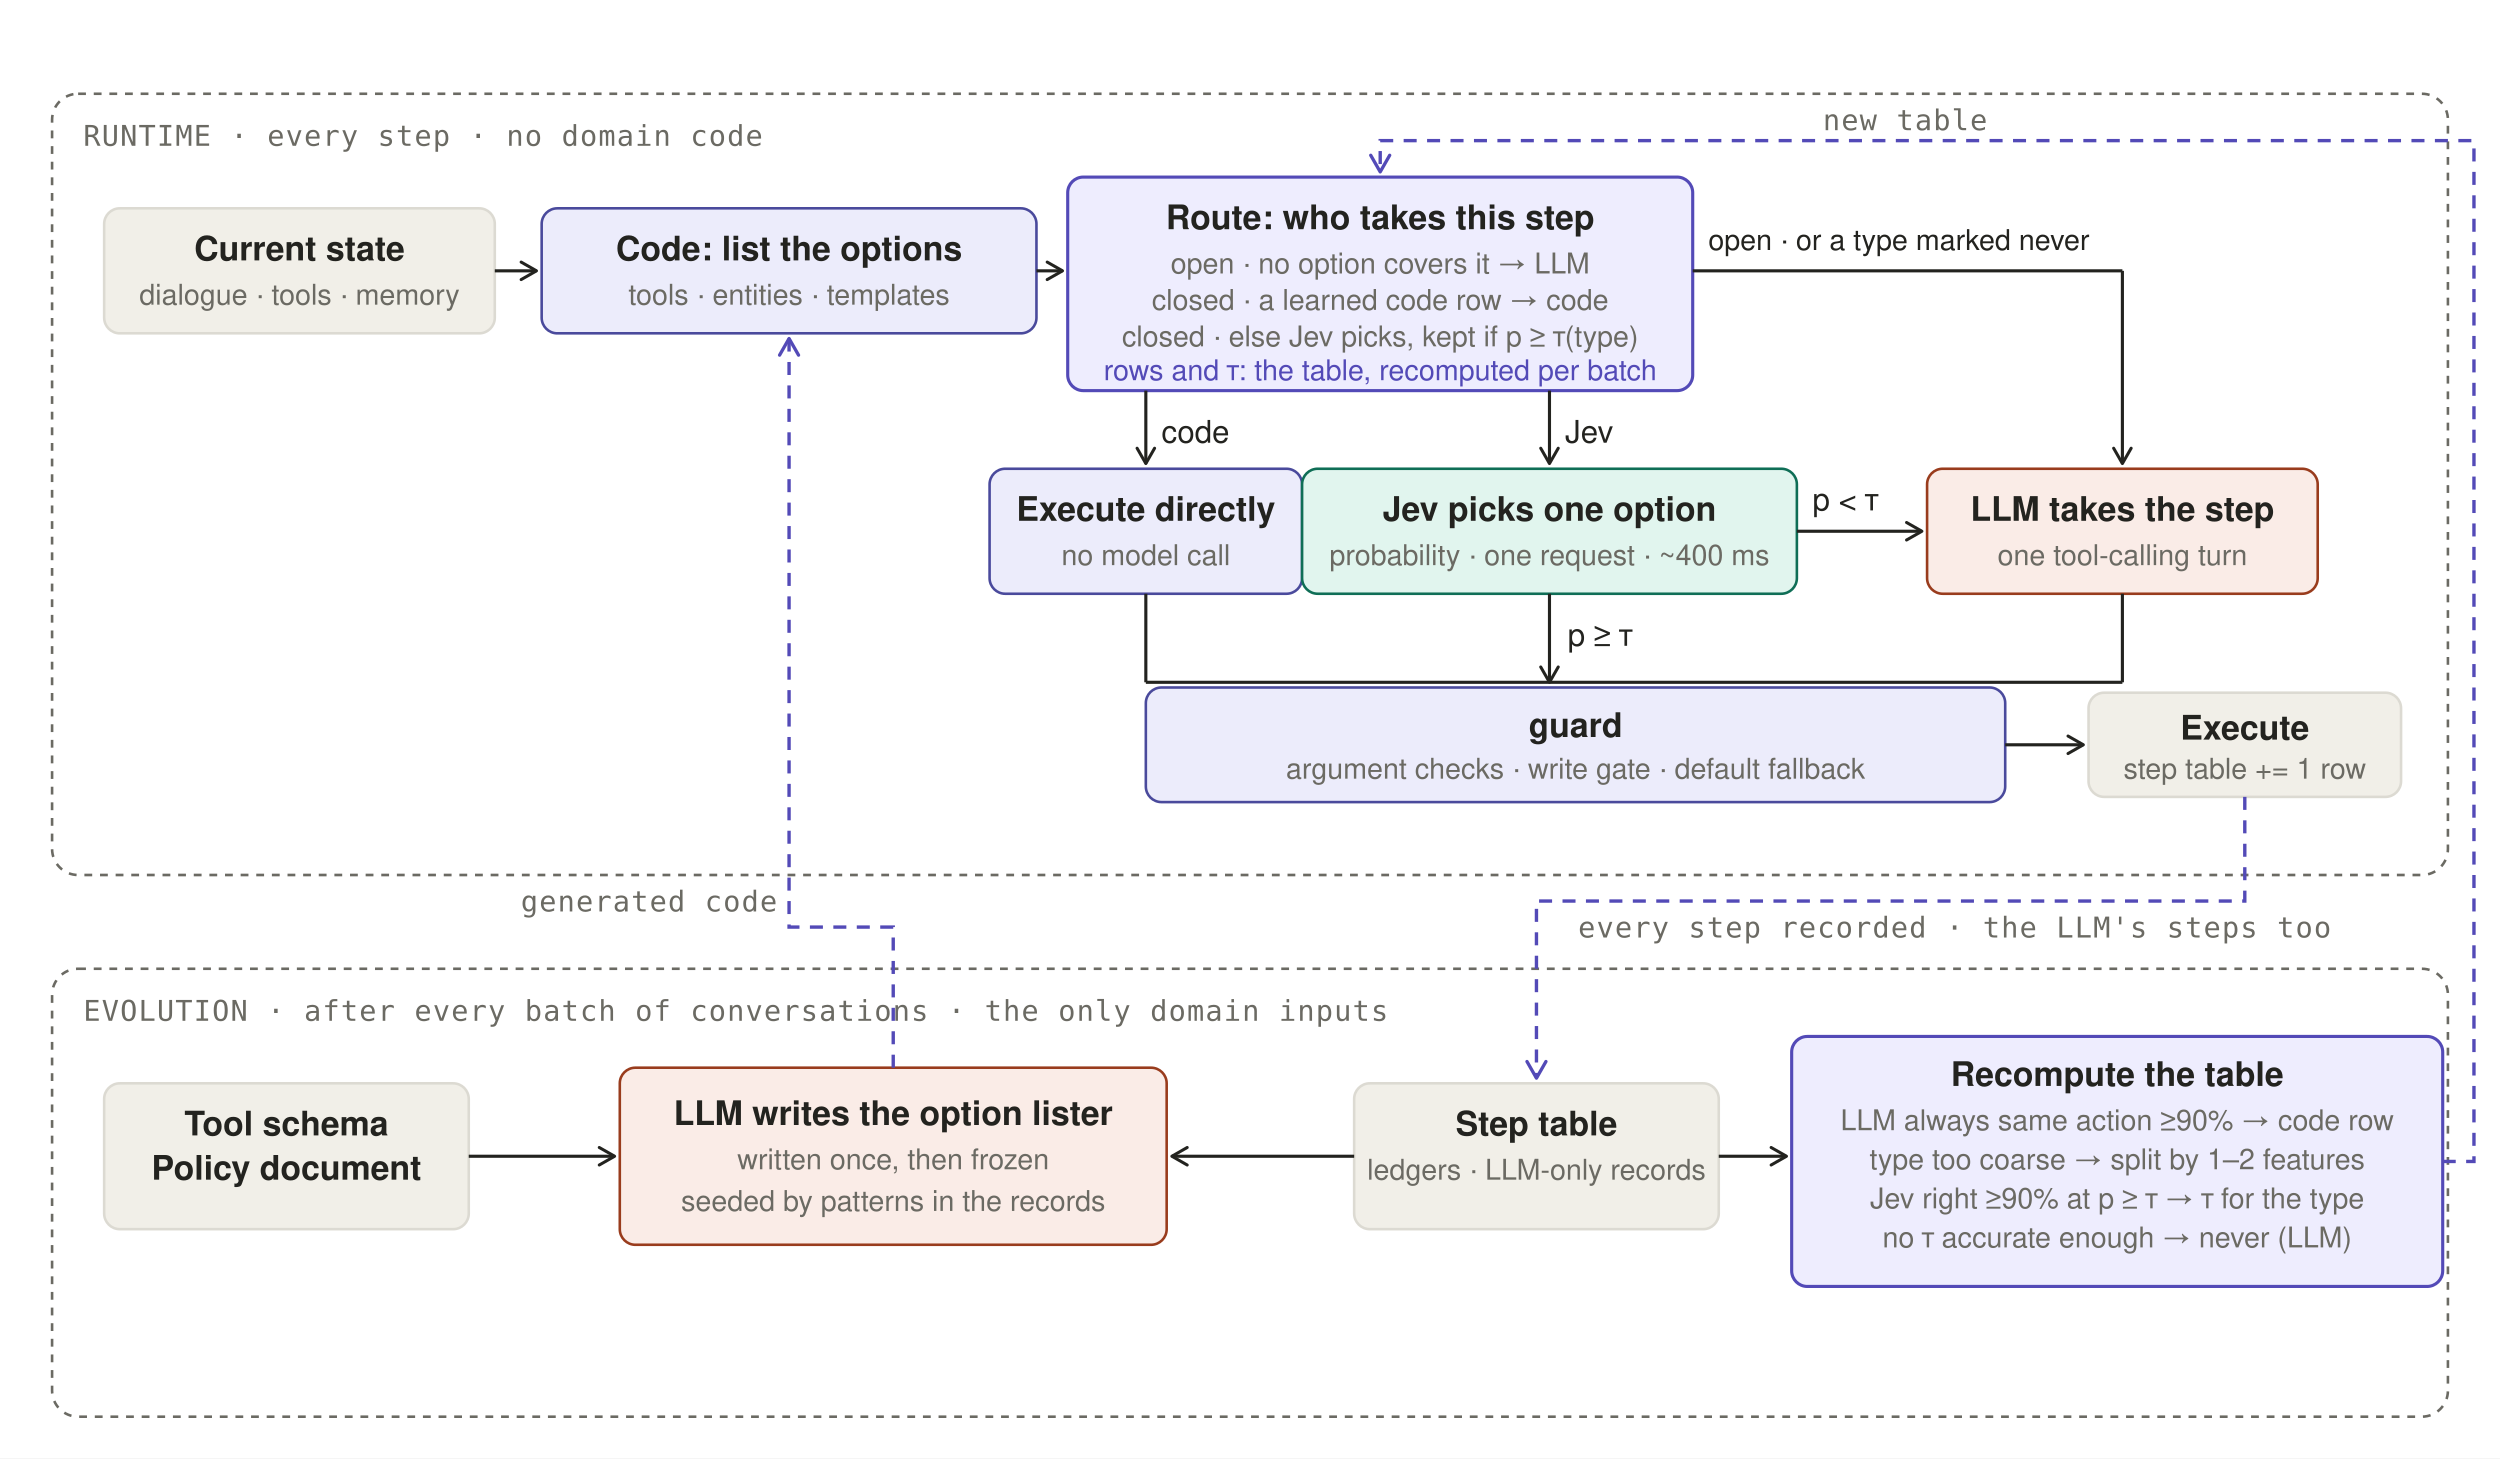
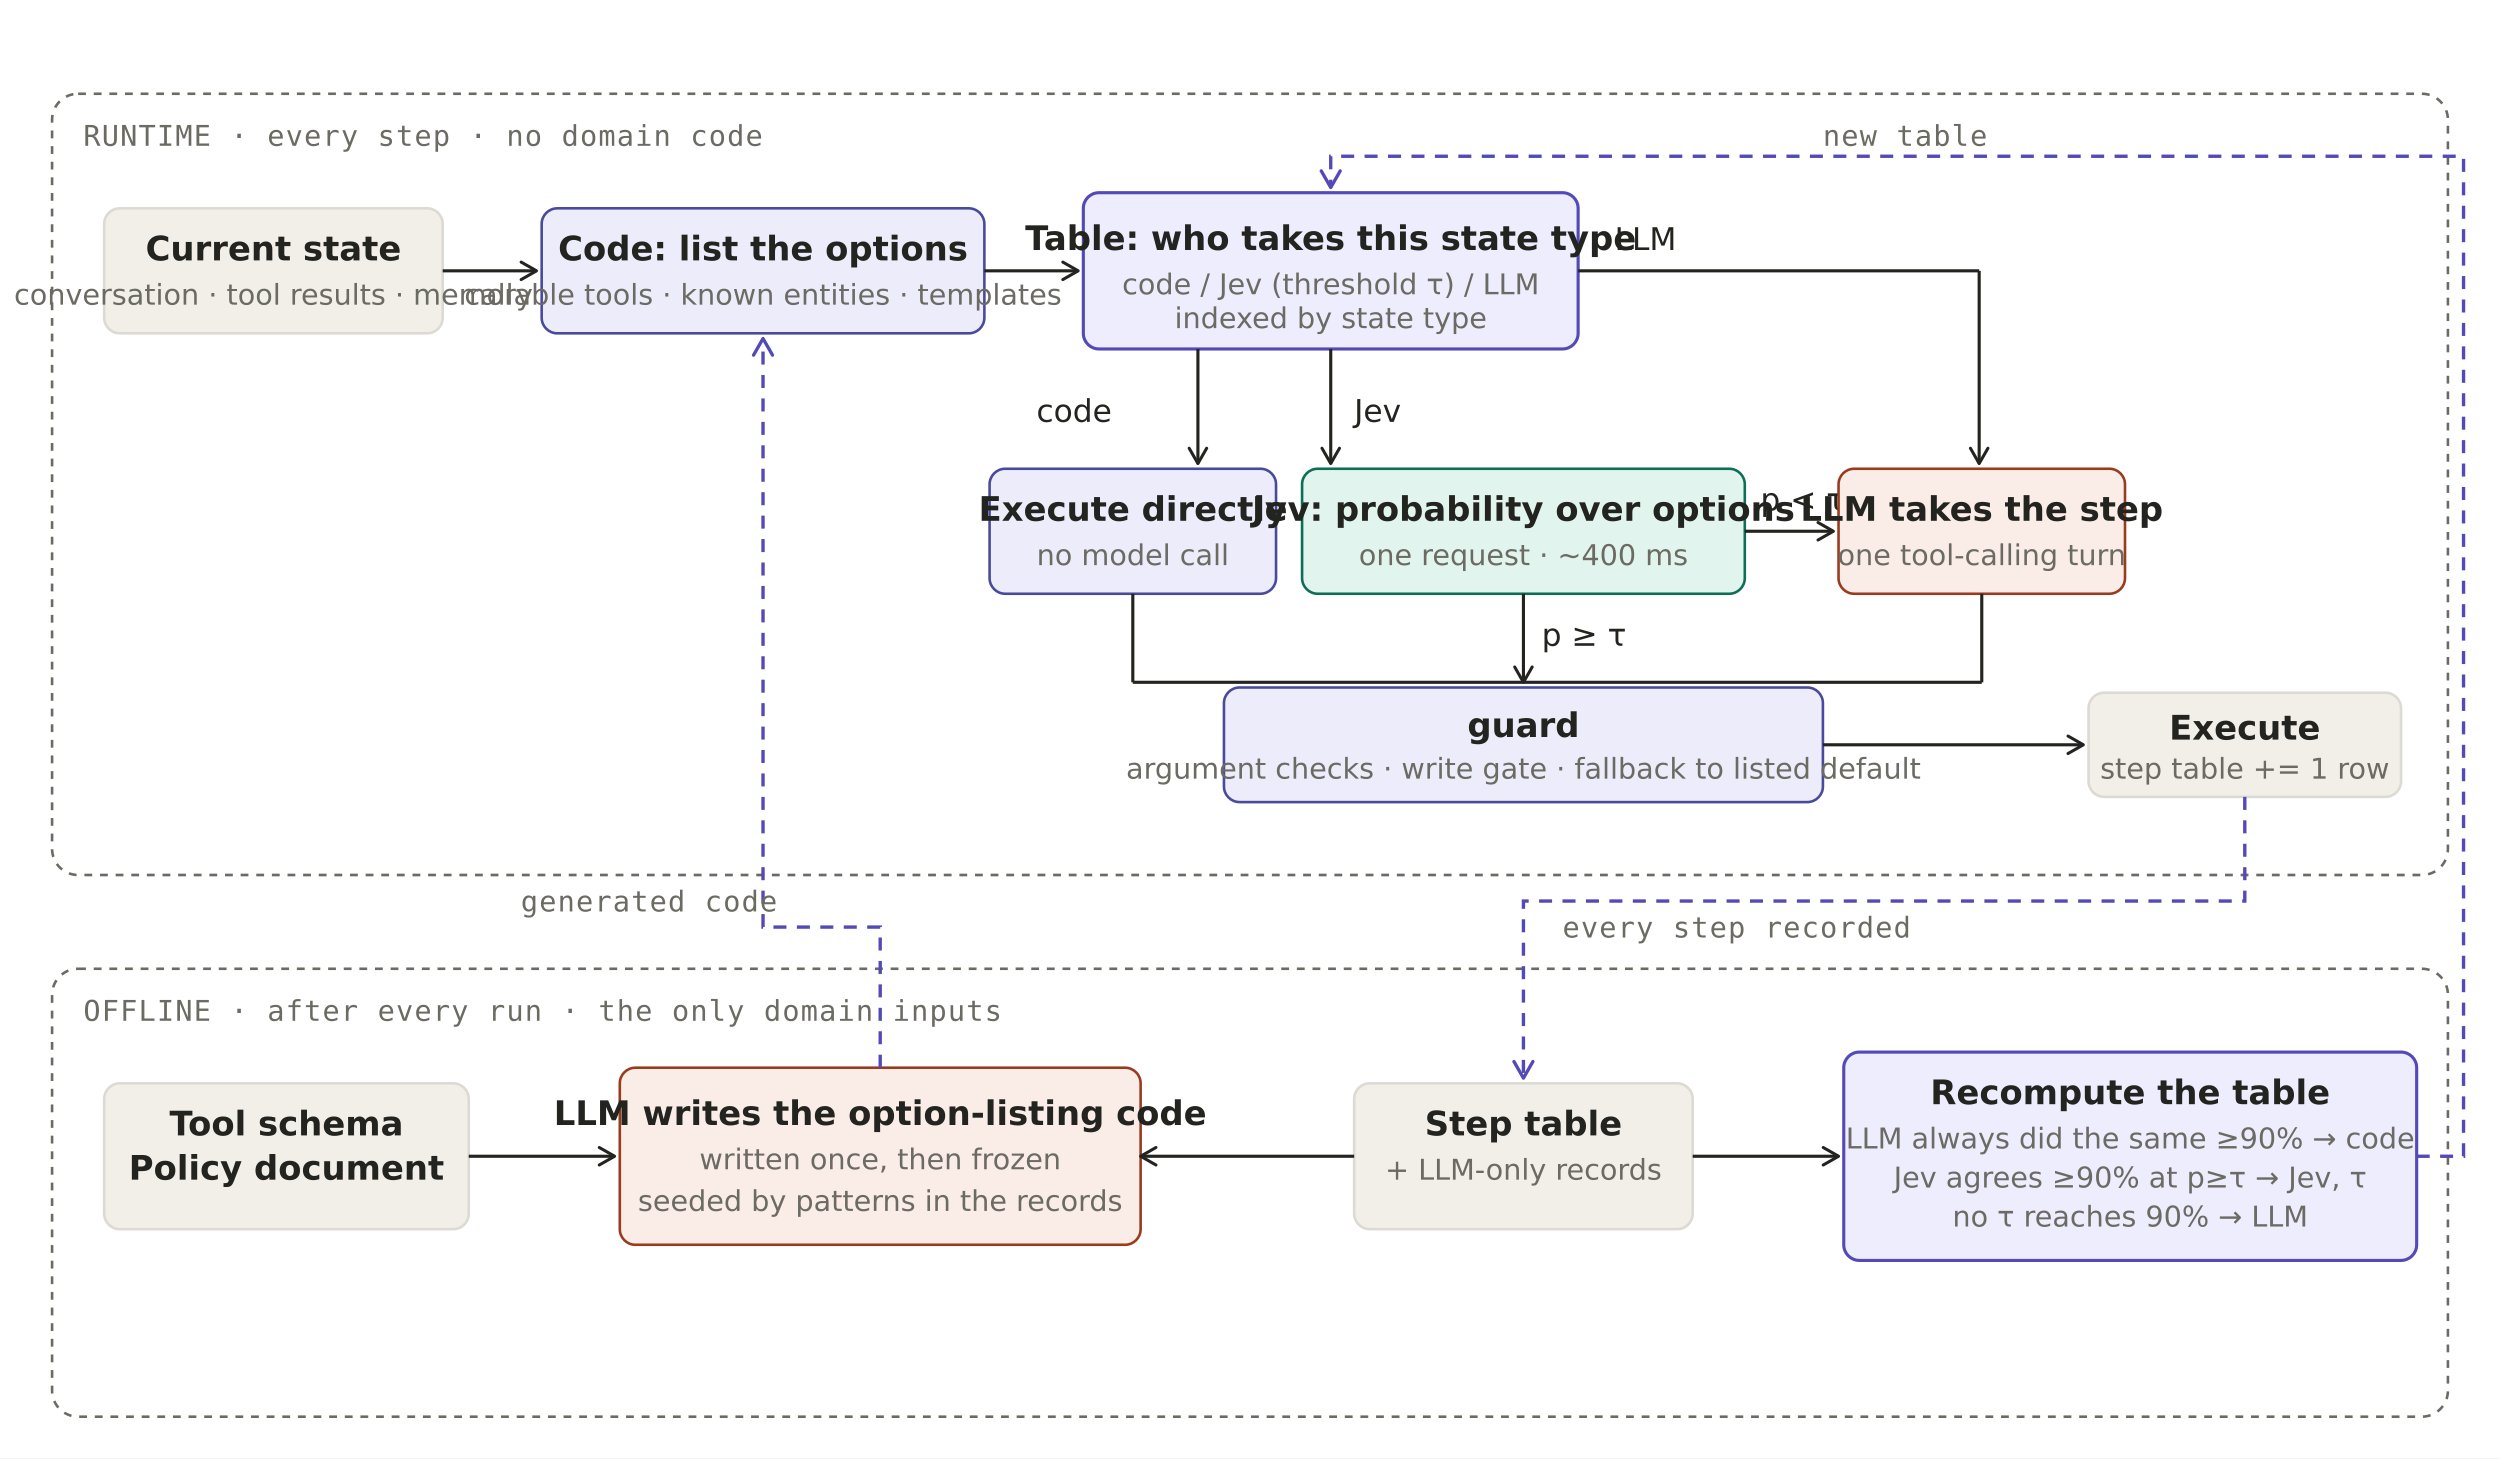
- <svg xmlns="http://www.w3.org/2000/svg" width="960" height="560" viewBox="0 0 960 560" font-family="Helvetica, Arial, DejaVu Sans, sans-serif" role="img" aria-label="Runtime, every step: the current state goes to code that lists the options; a route step decides who takes the step: an open step (no listed option covers the request) goes to the LLM, a closed step goes to code when the table has a learned row for its state type, otherwise Jev picks among the options and the pick is kept when its probability clears the threshold the table holds for that state type, else the LLM takes the step; everything passes the guard, executes and is recorded. Evolution, after every batch of conversations: an LLM writes the option-listing code once from the tool schema and policy; the records recompute the table by four rules: a state type where the LLM always did the same thing becomes a code row, a type too coarse for that is split by one or two state features, a type where Jev is right at or above a probability gets that threshold, a type where no threshold is accurate enough is marked never. Dashed arrows carry the generated code and the new table back into the runtime.">
+ <svg xmlns="http://www.w3.org/2000/svg" width="960" height="560" viewBox="0 0 960 560" font-family="DejaVu Sans, Helvetica, Arial, sans-serif" role="img" aria-label="上半部分是运行时：状态进入代码列选项，查谁来做的表，code就Execute directly，Jev 就由 Jev 在选项上给概率并按阈值决定Execute或交给 LLM，LLM 就由 LLM takes the step；所有动作过 guard 后Execute并写入Step table。下半部分是离线：LLM 从Tool schema、政策和记录写出列选项的代码并冻结；Step table和 LLM-only 记录重算谁来做的表，三类取值代码、Jev、LLM，分别对应 LLM 总做同一件事、Jev 在某概率以上足够准、Jev 怎么都不准。两条虚线箭头把generated code和重算的表送回运行时。">
  <rect width="960" height="560" fill="#ffffff" />
  <defs>
    <marker id="a" viewBox="0 0 10 10" refX="8" refY="5" markerWidth="7" markerHeight="7" orient="auto-start-reverse">
      <path d="M1 1L8 5L1 9" fill="none" stroke="#23231f" stroke-width="1.4" stroke-linecap="round" stroke-linejoin="round" />
    </marker>
    <marker id="al" viewBox="0 0 10 10" refX="8" refY="5" markerWidth="7" markerHeight="7" orient="auto-start-reverse">
      <path d="M1 1L8 5L1 9" fill="none" stroke="#534ab7" stroke-width="1.4" stroke-linecap="round" stroke-linejoin="round" />
    </marker>
  </defs>
  <rect fill="none" stroke="#6b6a63" stroke-width="1" stroke-dasharray="3 3" x="20" y="36" width="920" height="300" rx="10" />
  <text font-size="11" fill="#6b6a63" font-family="monospace" letter-spacing="0.04em" x="32" y="56">RUNTIME · every step · no domain code</text>
-   <rect fill="#f1efe8" stroke="#dcdad2" stroke-width="1" x="40" y="80" width="150" height="48" rx="6" />
-   <text font-size="13" font-weight="bold" fill="#23231f" x="115" y="100" text-anchor="middle">Current state</text>
-   <text font-size="11" fill="#6b6a63" x="115" y="117" text-anchor="middle">dialogue · tools · memory</text>
-   <line stroke="#23231f" stroke-width="1.2" fill="none" x1="190" y1="104" x2="206" y2="104" marker-end="url(#a)" />
-   <rect fill="#ececfb" stroke="#4a4a9c" stroke-width="1" x="208" y="80" width="190" height="48" rx="6" />
-   <text font-size="13" font-weight="bold" fill="#23231f" x="303" y="100" text-anchor="middle">Code: list the options</text>
-   <text font-size="11" fill="#6b6a63" x="303" y="117" text-anchor="middle">tools · entities · templates</text>
-   <line stroke="#23231f" stroke-width="1.2" fill="none" x1="398" y1="104" x2="408" y2="104" marker-end="url(#a)" />
-   <rect fill="#eeedfe" stroke="#534ab7" stroke-width="1.2" x="410" y="68" width="240" height="82" rx="6" />
-   <text font-size="13" font-weight="bold" fill="#23231f" x="530" y="88" text-anchor="middle">Route: who takes this step</text>
-   <text font-size="11" fill="#6b6a63" x="530" y="105" text-anchor="middle">open · no option covers it → LLM</text>
-   <text font-size="11" fill="#6b6a63" x="530" y="119" text-anchor="middle">closed · a learned code row → code</text>
-   <text font-size="11" fill="#6b6a63" x="530" y="133" text-anchor="middle">closed · else Jev picks, kept if p ≥ τ(type)</text>
-   <text font-size="11" fill="#534ab7" x="530" y="146" text-anchor="middle">rows and τ: the table, recomputed per batch</text>
-   <line stroke="#23231f" stroke-width="1.2" fill="none" x1="440" y1="150" x2="440" y2="178" marker-end="url(#a)" />
-   <text font-size="12" fill="#23231f" x="446" y="170" text-anchor="start">code</text>
-   <line stroke="#23231f" stroke-width="1.2" fill="none" x1="595" y1="150" x2="595" y2="178" marker-end="url(#a)" />
-   <text font-size="12" fill="#23231f" x="601" y="170" text-anchor="start">Jev</text>
-   <line stroke="#23231f" stroke-width="1.2" fill="none" x1="650" y1="104" x2="815" y2="104" />
-   <line stroke="#23231f" stroke-width="1.2" fill="none" x1="815" y1="104" x2="815" y2="178" marker-end="url(#a)" />
-   <text font-size="11" fill="#23231f" x="656" y="96" text-anchor="start">open · or a type marked never</text>
-   <rect fill="#ececfb" stroke="#4a4a9c" stroke-width="1" x="380" y="180" width="120" height="48" rx="6" />
-   <text font-size="13" font-weight="bold" fill="#23231f" x="440" y="200" text-anchor="middle">Execute directly</text>
-   <text font-size="11" fill="#6b6a63" x="440" y="217" text-anchor="middle">no model call</text>
-   <rect fill="#e1f5ee" stroke="#0f6e56" stroke-width="1" x="500" y="180" width="190" height="48" rx="6" />
-   <text font-size="13" font-weight="bold" fill="#23231f" x="595" y="200" text-anchor="middle">Jev picks one option</text>
-   <text font-size="11" fill="#6b6a63" x="595" y="217" text-anchor="middle">probability · one request · ~400 ms</text>
-   <line stroke="#23231f" stroke-width="1.2" fill="none" x1="690" y1="204" x2="738" y2="204" marker-end="url(#a)" />
-   <text font-size="12" fill="#23231f" x="696" y="196" text-anchor="start">p &lt; τ</text>
-   <rect fill="#faece7" stroke="#993c1d" stroke-width="1" x="740" y="180" width="150" height="48" rx="6" />
-   <text font-size="13" font-weight="bold" fill="#23231f" x="815" y="200" text-anchor="middle">LLM takes the step</text>
-   <text font-size="11" fill="#6b6a63" x="815" y="217" text-anchor="middle">one tool-calling turn</text>
-   <line stroke="#23231f" stroke-width="1.2" fill="none" x1="440" y1="228" x2="440" y2="262" />
-   <line stroke="#23231f" stroke-width="1.2" fill="none" x1="595" y1="228" x2="595" y2="262" marker-end="url(#a)" />
-   <text font-size="12" fill="#23231f" x="602" y="248" text-anchor="start">p ≥ τ</text>
-   <line stroke="#23231f" stroke-width="1.2" fill="none" x1="815" y1="228" x2="815" y2="262" />
-   <line stroke="#23231f" stroke-width="1.2" fill="none" x1="440" y1="262" x2="815" y2="262" />
-   <rect fill="#ececfb" stroke="#4a4a9c" stroke-width="1" x="440" y="264" width="330" height="44" rx="6" />
-   <text font-size="13" font-weight="bold" fill="#23231f" x="605" y="283" text-anchor="middle">guard</text>
-   <text font-size="11" fill="#6b6a63" x="605" y="299" text-anchor="middle">argument checks · write gate · default fallback</text>
-   <line stroke="#23231f" stroke-width="1.2" fill="none" x1="770" y1="286" x2="800" y2="286" marker-end="url(#a)" />
+   <rect fill="#f1efe8" stroke="#dcdad2" stroke-width="1" x="40" y="80" width="130" height="48" rx="6" />
+   <text font-size="13" font-weight="bold" fill="#23231f" x="105" y="100" text-anchor="middle">Current state</text>
+   <text font-size="11" fill="#6b6a63" x="105" y="117" text-anchor="middle">conversation · tool results · memory</text>
+   <line stroke="#23231f" stroke-width="1.2" fill="none" x1="170" y1="104" x2="206" y2="104" marker-end="url(#a)" />
+   <rect fill="#ececfb" stroke="#4a4a9c" stroke-width="1" x="208" y="80" width="170" height="48" rx="6" />
+   <text font-size="13" font-weight="bold" fill="#23231f" x="293" y="100" text-anchor="middle">Code: list the options</text>
+   <text font-size="11" fill="#6b6a63" x="293" y="117" text-anchor="middle">callable tools · known entities · templates</text>
+   <line stroke="#23231f" stroke-width="1.2" fill="none" x1="378" y1="104" x2="414" y2="104" marker-end="url(#a)" />
+   <rect fill="#eeedfe" stroke="#534ab7" stroke-width="1.2" x="416" y="74" width="190" height="60" rx="6" />
+   <text font-size="13" font-weight="bold" fill="#23231f" x="511" y="96" text-anchor="middle">Table: who takes this state type</text>
+   <text font-size="11" fill="#6b6a63" x="511" y="113" text-anchor="middle">code / Jev (threshold τ) / LLM</text>
+   <text font-size="11" fill="#6b6a63" x="511" y="126" text-anchor="middle">indexed by state type</text>
+   <line stroke="#23231f" stroke-width="1.2" fill="none" x1="460" y1="134" x2="460" y2="178" marker-end="url(#a)" />
+   <text font-size="12" fill="#23231f" x="398" y="162">code</text>
+   <line stroke="#23231f" stroke-width="1.2" fill="none" x1="511" y1="134" x2="511" y2="178" marker-end="url(#a)" />
+   <text font-size="12" fill="#23231f" x="520" y="162">Jev</text>
+   <line stroke="#23231f" stroke-width="1.2" fill="none" x1="606" y1="104" x2="760" y2="104" />
+   <line stroke="#23231f" stroke-width="1.2" fill="none" x1="760" y1="104" x2="760" y2="178" marker-end="url(#a)" />
+   <text font-size="12" fill="#23231f" x="620" y="96">LLM</text>
+   <rect fill="#ececfb" stroke="#4a4a9c" stroke-width="1" x="380" y="180" width="110" height="48" rx="6" />
+   <text font-size="13" font-weight="bold" fill="#23231f" x="435" y="200" text-anchor="middle">Execute directly</text>
+   <text font-size="11" fill="#6b6a63" x="435" y="217" text-anchor="middle">no model call</text>
+   <rect fill="#e1f5ee" stroke="#0f6e56" stroke-width="1" x="500" y="180" width="170" height="48" rx="6" />
+   <text font-size="13" font-weight="bold" fill="#23231f" x="585" y="200" text-anchor="middle">Jev: probability over options</text>
+   <text font-size="11" fill="#6b6a63" x="585" y="217" text-anchor="middle">one request · ~400 ms</text>
+   <line stroke="#23231f" stroke-width="1.2" fill="none" x1="670" y1="204" x2="704" y2="204" marker-end="url(#a)" />
+   <text font-size="12" fill="#23231f" x="676" y="196">p &lt; τ</text>
+   <rect fill="#faece7" stroke="#993c1d" stroke-width="1" x="706" y="180" width="110" height="48" rx="6" />
+   <text font-size="13" font-weight="bold" fill="#23231f" x="761" y="200" text-anchor="middle">LLM takes the step</text>
+   <text font-size="11" fill="#6b6a63" x="761" y="217" text-anchor="middle">one tool-calling turn</text>
+   <line stroke="#23231f" stroke-width="1.2" fill="none" x1="435" y1="228" x2="435" y2="262" />
+   <line stroke="#23231f" stroke-width="1.2" fill="none" x1="585" y1="228" x2="585" y2="262" marker-end="url(#a)" />
+   <text font-size="12" fill="#23231f" x="592" y="248">p ≥ τ</text>
+   <line stroke="#23231f" stroke-width="1.2" fill="none" x1="761" y1="228" x2="761" y2="262" />
+   <line stroke="#23231f" stroke-width="1.2" fill="none" x1="435" y1="262" x2="761" y2="262" />
+   <rect fill="#ececfb" stroke="#4a4a9c" stroke-width="1" x="470" y="264" width="230" height="44" rx="6" />
+   <text font-size="13" font-weight="bold" fill="#23231f" x="585" y="283" text-anchor="middle">guard</text>
+   <text font-size="11" fill="#6b6a63" x="585" y="299" text-anchor="middle">argument checks · write gate · fallback to listed default</text>
+   <line stroke="#23231f" stroke-width="1.2" fill="none" x1="700" y1="286" x2="800" y2="286" marker-end="url(#a)" />
  <rect fill="#f1efe8" stroke="#dcdad2" stroke-width="1" x="802" y="266" width="120" height="40" rx="6" />
  <text font-size="13" font-weight="bold" fill="#23231f" x="862" y="284" text-anchor="middle">Execute</text>
  <text font-size="11" fill="#6b6a63" x="862" y="299" text-anchor="middle">step table += 1 row</text>
  <rect fill="none" stroke="#6b6a63" stroke-width="1" stroke-dasharray="3 3" x="20" y="372" width="920" height="172" rx="10" />
-   <text font-size="11" fill="#6b6a63" font-family="monospace" letter-spacing="0.04em" x="32" y="392">EVOLUTION · after every batch of conversations · the only domain inputs</text>
+   <text font-size="11" fill="#6b6a63" font-family="monospace" letter-spacing="0.04em" x="32" y="392">OFFLINE · after every run · the only domain inputs</text>
  <rect fill="#f1efe8" stroke="#dcdad2" stroke-width="1" x="40" y="416" width="140" height="56" rx="6" />
  <text font-size="13" font-weight="bold" fill="#23231f" x="110" y="436" text-anchor="middle">Tool schema</text>
  <text font-size="13" font-weight="bold" fill="#23231f" x="110" y="453" text-anchor="middle">Policy document</text>
  <line stroke="#23231f" stroke-width="1.2" fill="none" x1="180" y1="444" x2="236" y2="444" marker-end="url(#a)" />
-   <rect fill="#faece7" stroke="#993c1d" stroke-width="1" x="238" y="410" width="210" height="68" rx="6" />
-   <text font-size="13" font-weight="bold" fill="#23231f" x="343" y="432" text-anchor="middle">LLM writes the option lister</text>
-   <text font-size="11" fill="#6b6a63" x="343" y="449" text-anchor="middle">written once, then frozen</text>
-   <text font-size="11" fill="#6b6a63" x="343" y="465" text-anchor="middle">seeded by patterns in the records</text>
-   <rect fill="#f1efe8" stroke="#dcdad2" stroke-width="1" x="520" y="416" width="140" height="56" rx="6" />
-   <text font-size="13" font-weight="bold" fill="#23231f" x="590" y="436" text-anchor="middle">Step table</text>
-   <text font-size="11" fill="#6b6a63" x="590" y="453" text-anchor="middle">ledgers · LLM-only records</text>
-   <line stroke="#23231f" stroke-width="1.2" fill="none" x1="660" y1="444" x2="686" y2="444" marker-end="url(#a)" />
-   <line stroke="#23231f" stroke-width="1.2" fill="none" x1="520" y1="444" x2="450" y2="444" marker-end="url(#a)" />
-   <rect fill="#eeedfe" stroke="#534ab7" stroke-width="1.2" x="688" y="398" width="250" height="96" rx="6" />
-   <text font-size="13" font-weight="bold" fill="#23231f" x="813" y="417" text-anchor="middle">Recompute the table</text>
-   <text font-size="11" fill="#6b6a63" x="813" y="434" text-anchor="middle">LLM always same action ≥90% → code row</text>
-   <text font-size="11" fill="#6b6a63" x="813" y="449" text-anchor="middle">type too coarse → split by 1–2 features</text>
-   <text font-size="11" fill="#6b6a63" x="813" y="464" text-anchor="middle">Jev right ≥90% at p ≥ τ → τ for the type</text>
-   <text font-size="11" fill="#6b6a63" x="813" y="479" text-anchor="middle">no τ accurate enough → never (LLM)</text>
-   <path stroke="#534ab7" stroke-width="1.3" fill="none" stroke-dasharray="5 4" d="M862 306 L862 346 L590 346 L590 414" marker-end="url(#al)" />
-   <text font-size="11" fill="#6b6a63" font-family="monospace" letter-spacing="0.04em" x="606" y="360">every step recorded · the LLM's steps too</text>
-   <path stroke="#534ab7" stroke-width="1.3" fill="none" stroke-dasharray="5 4" d="M938 446 L950 446 L950 54 L530 54 L530 66" marker-end="url(#al)" />
-   <text font-size="11" fill="#6b6a63" font-family="monospace" letter-spacing="0.04em" x="700" y="50">new table</text>
-   <path stroke="#534ab7" stroke-width="1.3" fill="none" stroke-dasharray="5 4" d="M343 410 L343 356 L303 356 L303 130" marker-end="url(#al)" />
+   <rect fill="#faece7" stroke="#993c1d" stroke-width="1" x="238" y="410" width="200" height="68" rx="6" />
+   <text font-size="13" font-weight="bold" fill="#23231f" x="338" y="432" text-anchor="middle">LLM writes the option-listing code</text>
+   <text font-size="11" fill="#6b6a63" x="338" y="449" text-anchor="middle">written once, then frozen</text>
+   <text font-size="11" fill="#6b6a63" x="338" y="465" text-anchor="middle">seeded by patterns in the records</text>
+   <rect fill="#f1efe8" stroke="#dcdad2" stroke-width="1" x="520" y="416" width="130" height="56" rx="6" />
+   <text font-size="13" font-weight="bold" fill="#23231f" x="585" y="436" text-anchor="middle">Step table</text>
+   <text font-size="11" fill="#6b6a63" x="585" y="453" text-anchor="middle">+ LLM-only records</text>
+   <line stroke="#23231f" stroke-width="1.2" fill="none" x1="650" y1="444" x2="706" y2="444" marker-end="url(#a)" />
+   <line stroke="#23231f" stroke-width="1.2" fill="none" x1="520" y1="444" x2="438" y2="444" marker-end="url(#a)" />
+   <rect fill="#eeedfe" stroke="#534ab7" stroke-width="1.2" x="708" y="404" width="220" height="80" rx="6" />
+   <text font-size="13" font-weight="bold" fill="#23231f" x="818" y="424" text-anchor="middle">Recompute the table</text>
+   <text font-size="11" fill="#6b6a63" x="818" y="441" text-anchor="middle">LLM always did the same ≥90% → code</text>
+   <text font-size="11" fill="#6b6a63" x="818" y="456" text-anchor="middle">Jev agrees ≥90% at p≥τ → Jev, τ</text>
+   <text font-size="11" fill="#6b6a63" x="818" y="471" text-anchor="middle">no τ reaches 90% → LLM</text>
+   <path stroke="#534ab7" stroke-width="1.3" fill="none" stroke-dasharray="5 4" d="M862 306 L862 346 L585 346 L585 414" marker-end="url(#al)" />
+   <text font-size="11" fill="#6b6a63" font-family="monospace" letter-spacing="0.04em" x="600" y="360">every step recorded</text>
+   <path stroke="#534ab7" stroke-width="1.3" fill="none" stroke-dasharray="5 4" d="M928 444 L946 444 L946 60 L511 60 L511 72" marker-end="url(#al)" />
+   <text font-size="11" fill="#6b6a63" font-family="monospace" letter-spacing="0.04em" x="700" y="56">new table</text>
+   <path stroke="#534ab7" stroke-width="1.3" fill="none" stroke-dasharray="5 4" d="M338 410 L338 356 L293 356 L293 130" marker-end="url(#al)" />
  <text font-size="11" fill="#6b6a63" font-family="monospace" letter-spacing="0.04em" x="200" y="350">generated code</text>
</svg>
